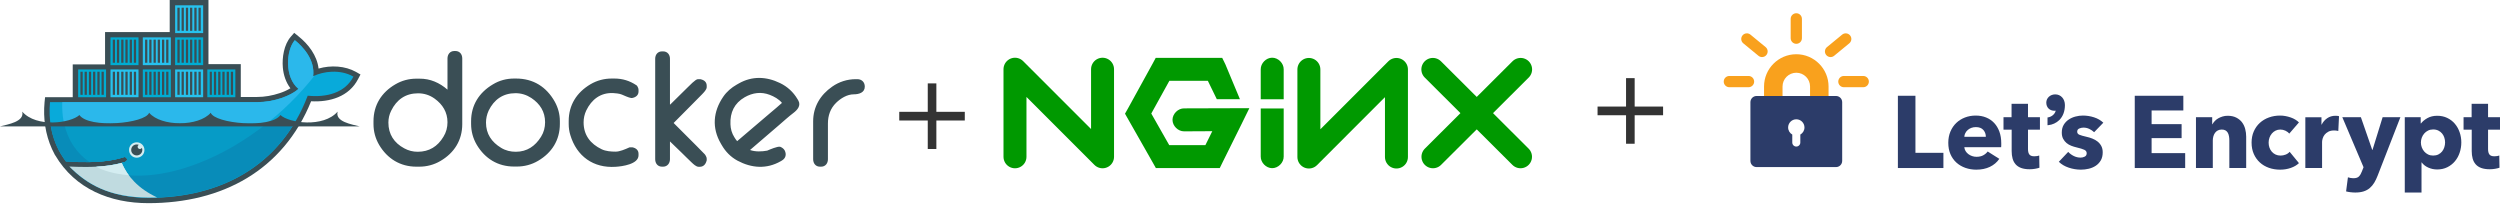
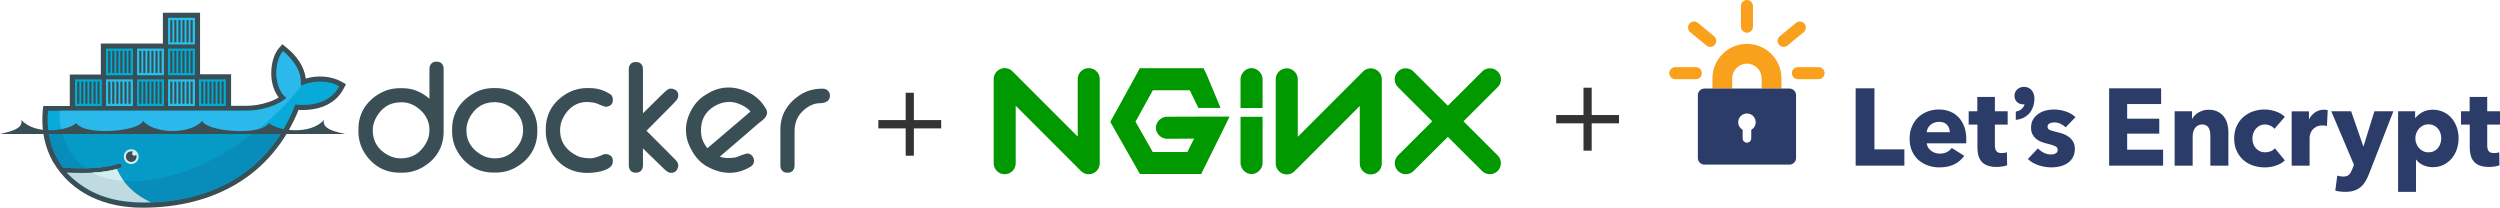
- <svg xmlns="http://www.w3.org/2000/svg" xmlns:xlink="http://www.w3.org/1999/xlink" width="544.239" height="44.227" id="svg2" version="1.1">
+ <svg xmlns="http://www.w3.org/2000/svg" xmlns:xlink="http://www.w3.org/1999/xlink" width="653.355" height="54.279" id="svg2" version="1.1">
  <defs id="defs4" />
-   <g id="layer2" style="display:none" transform="translate(206.9093,1.405032)">
+   <g id="layer2" style="display:none" transform="translate(300.1157,11.45673)">
    <g id="g3910">
      <path id="path3872" d="m 3.795,10.71 156.786,0" style="fill:none;stroke:#000000;stroke-width:1px;stroke-linecap:butt;stroke-linejoin:miter;stroke-opacity:1" />
      <path id="path3872-6" d="m 3.655,35.734 156.786,0" style="fill:none;stroke:#000000;stroke-width:1px;stroke-linecap:butt;stroke-linejoin:miter;stroke-opacity:1" />
      <path id="path3872-6-8" d="m -10.357,23.222 156.786,0" style="fill:none;stroke:#000000;stroke-width:1px;stroke-linecap:butt;stroke-linejoin:miter;stroke-opacity:1" />
    </g>
  </g>
-   <g id="layer1" transform="translate(206.9093,1.405032)">
-     <path style="fill:none;stroke:#009900;stroke-width:5;stroke-linecap:round;stroke-linejoin:round;stroke-miterlimit:4;stroke-opacity:1;stroke-dasharray:none" d="m 14.048,32.728 0,-19.065 19.062,19.065 0,-19.065" id="path2996" />
-     <path style="font-size:medium;font-style:normal;font-variant:normal;font-weight:normal;font-stretch:normal;text-indent:0;text-align:start;text-decoration:none;line-height:normal;letter-spacing:normal;word-spacing:normal;text-transform:none;direction:ltr;block-progression:tb;writing-mode:lr-tb;text-anchor:start;baseline-shift:baseline;color:#000000;fill:#009900;fill-opacity:1;stroke:none;stroke-width:5;marker:none;visibility:visible;display:inline;overflow:visible;enable-background:accumulate;font-family:Sans;-inkscape-font-specification:Sans" d="M 44.688,11.188 44,12.469 38.688,22.125 38,23.344 38.688,24.562 44,33.906 l 0.719,1.281 1.469,0 10.875,0 1.562,0 0.688,-1.406 3.969,-8 1.781,-3.625 -4.031,0 L 50.875,22.188 c -1.321,-0.019 -2.536,1.179 -2.536,2.5 0,1.321 1.215,2.519 2.536,2.5 L 57,27.156 l -1.5,3.031 -7.875,0 -3.906,-6.875 3.938,-7.125 8.377,0 1.953,4.008 5.031,0 -3.172,-7.602 -0.688,-1.406 -1.562,0 -11.408,0 z" id="path2996-0" />
-     <path style="font-size:medium;font-style:normal;font-variant:normal;font-weight:normal;font-stretch:normal;text-indent:0;text-align:start;text-decoration:none;line-height:normal;letter-spacing:normal;word-spacing:normal;text-transform:none;direction:ltr;block-progression:tb;writing-mode:lr-tb;text-anchor:start;baseline-shift:baseline;color:#000000;fill:#009900;fill-opacity:1;stroke:none;stroke-width:5;marker:none;visibility:visible;display:inline;overflow:visible;enable-background:accumulate;font-family:Sans;-inkscape-font-specification:Sans" d="m 70.014,11.156 c -1.309,0.016 -2.485,1.222 -2.469,2.531 l 0,6.515 5,0 0,-6.515 c 0.017,-1.33 -1.201,-2.548 -2.531,-2.531 z" id="path2996-0-5" />
-     <use x="0" y="0" xlink:href="#path2996" id="use3820" transform="matrix(-1,0,0,1,111.139,0.04841623)" width="744.094" height="1052.362" />
-     <g id="g3920" transform="translate(0.1058625,0.3301023)">
+   <g id="layer1" transform="translate(300.1157,11.45673)">
+     <path style="fill:none;stroke:#009900;stroke-width:5.761;stroke-linecap:round;stroke-linejoin:round;stroke-miterlimit:4;stroke-opacity:1;stroke-dasharray:none" d="m -37.548,31.192 0,-21.965 21.962,21.965 0,-21.965" id="path2996" />
+     <path style="font-size:medium;font-style:normal;font-variant:normal;font-weight:normal;font-stretch:normal;text-indent:0;text-align:start;text-decoration:none;line-height:normal;letter-spacing:normal;word-spacing:normal;text-transform:none;direction:ltr;block-progression:tb;writing-mode:lr-tb;text-anchor:start;baseline-shift:baseline;color:#000000;fill:#009900;fill-opacity:1;stroke:none;stroke-width:5;marker:none;visibility:visible;display:inline;overflow:visible;enable-background:accumulate;font-family:Sans;-inkscape-font-specification:Sans" d="m -2.248,6.375 -0.792,1.476 -6.121,11.125 -0.792,1.404 0.792,1.404 6.121,10.765 0.828,1.476 1.692,0 12.529,0 1.8,0 0.792,-1.62 4.572,-9.217 2.052,-4.176 -4.644,0 -11.701,0.036 c -1.522,-0.022 -2.921,1.358 -2.921,2.88 0,1.522 1.4,2.902 2.921,2.88 l 7.057,-0.036 -1.728,3.492 -9.073,0 -4.5,-7.921 4.536,-8.209 9.652,0 2.25,4.617 5.797,0 -3.654,-8.758 -0.792,-1.62 -1.8,0 -13.144,0 z" id="path2996-0" />
+     <path style="font-size:medium;font-style:normal;font-variant:normal;font-weight:normal;font-stretch:normal;text-indent:0;text-align:start;text-decoration:none;line-height:normal;letter-spacing:normal;word-spacing:normal;text-transform:none;direction:ltr;block-progression:tb;writing-mode:lr-tb;text-anchor:start;baseline-shift:baseline;color:#000000;fill:#009900;fill-opacity:1;stroke:none;stroke-width:5;marker:none;visibility:visible;display:inline;overflow:visible;enable-background:accumulate;font-family:Sans;-inkscape-font-specification:Sans" d="m 26.931,6.339 c -1.508,0.019 -2.863,1.408 -2.844,2.916 l 0,7.505 5.761,0 0,-7.505 C 29.867,7.724 28.463,6.32 26.931,6.339 z" id="path2996-0-5" />
+     <use x="0" y="0" xlink:href="#path2996" id="use3820" transform="matrix(-1,0,0,1,20.57964,0.05578101)" width="744.094" height="1052.362" />
+     <g id="g3920" transform="matrix(1.152114,0,0,1.152114,-53.61063,-6.133557)">
      <path id="path2996-1" d="m 104.909,13.374 19.085,19.018" style="fill:none;stroke:#009900;stroke-width:5;stroke-linecap:round;stroke-linejoin:round;stroke-miterlimit:4;stroke-opacity:1;stroke-dasharray:none" />
      <use height="1052.362" width="744.094" transform="matrix(-1,0,0,1,228.9258,0)" id="use3851" xlink:href="#path2996-1" y="0" x="0" />
    </g>
-     <path style="font-size:medium;font-style:normal;font-variant:normal;font-weight:normal;font-stretch:normal;text-indent:0;text-align:start;text-decoration:none;line-height:normal;letter-spacing:normal;word-spacing:normal;text-transform:none;direction:ltr;block-progression:tb;writing-mode:lr-tb;text-anchor:start;baseline-shift:baseline;color:#000000;fill:#009900;fill-opacity:1;stroke:none;stroke-width:5;marker:none;visibility:visible;display:inline;overflow:visible;enable-background:accumulate;font-family:Sans;-inkscape-font-specification:Sans" d="m 70.014,35.204 c -1.309,-0.016 -2.485,-1.222 -2.469,-2.531 l 0,-10.464 5,0 0,10.464 c 0.017,1.33 -1.201,2.548 -2.531,2.531 z" id="path2996-0-5-1" />
-     <g transform="matrix(0.5008936,0,0,0.5008936,167.8732,0.6730849)" id="g3096">
+     <path style="font-size:medium;font-style:normal;font-variant:normal;font-weight:normal;font-stretch:normal;text-indent:0;text-align:start;text-decoration:none;line-height:normal;letter-spacing:normal;word-spacing:normal;text-transform:none;direction:ltr;block-progression:tb;writing-mode:lr-tb;text-anchor:start;baseline-shift:baseline;color:#000000;fill:#009900;fill-opacity:1;stroke:none;stroke-width:5;marker:none;visibility:visible;display:inline;overflow:visible;enable-background:accumulate;font-family:Sans;-inkscape-font-specification:Sans" d="m 26.931,34.045 c -1.508,-0.019 -2.863,-1.408 -2.844,-2.916 l 0,-12.056 5.761,0 0,12.056 c 0.019,1.532 -1.384,2.935 -2.916,2.916 z" id="path2996-0-5-1" />
+     <g transform="matrix(0.6434907,0,0,0.6434907,135.5413,-12.49017)" id="g3096">
      <g id="svg_1">
        <g id="svg_2">
          <g id="svg_3">
            <path style="fill:#2c3c69" id="svg_4" d="m 76.621,68.879 0,-31.407 7.63,0 0,24.797 12.154,0 0,6.609 -19.784,0 0,9.99e-4 z" />
            <path style="fill:#2c3c69" id="svg_5" d="m 121.547,58.099 c 0,0.296 0,0.592 0,0.888 0,0.296 -0.015,0.576 -0.044,0.843 l -16.013,0 c 0.059,0.621 0.244,1.183 0.555,1.686 0.311,0.503 0.71,0.938 1.197,1.309 0.488,0.37 1.035,0.658 1.642,0.864 0.605,0.208 1.234,0.311 1.885,0.311 1.153,0 2.13,-0.214 2.928,-0.643 0.799,-0.429 1.449,-0.983 1.952,-1.664 l 5.057,3.194 c -1.035,1.508 -2.402,2.669 -4.103,3.482 -1.701,0.812 -3.676,1.22 -5.922,1.22 -1.657,0 -3.224,-0.26 -4.702,-0.776 -1.479,-0.518 -2.772,-1.271 -3.882,-2.263 -1.108,-0.99 -1.981,-2.21 -2.617,-3.659 -0.636,-1.449 -0.953,-3.105 -0.953,-4.969 0,-1.803 0.31,-3.438 0.931,-4.901 0.621,-1.463 1.464,-2.706 2.529,-3.726 1.064,-1.021 2.32,-1.812 3.771,-2.374 1.448,-0.561 3.016,-0.843 4.701,-0.843 1.626,0 3.12,0.274 4.48,0.821 1.36,0.547 2.528,1.338 3.505,2.373 0.976,1.035 1.736,2.292 2.284,3.771 0.546,1.478 0.819,3.165 0.819,5.056 z m -6.698,-2.795 c 0,-1.153 -0.362,-2.144 -1.087,-2.972 -0.725,-0.827 -1.812,-1.242 -3.26,-1.242 -0.71,0 -1.36,0.111 -1.952,0.333 -0.592,0.222 -1.108,0.525 -1.553,0.909 -0.443,0.385 -0.798,0.836 -1.064,1.354 -0.266,0.518 -0.414,1.058 -0.443,1.618 l 9.359,0 z" />
            <path style="fill:#2c3c69" id="svg_6" d="m 133.168,52.2 0,8.461 c 0,1.039 0.2,1.817 0.6,2.338 0.398,0.52 1.115,0.778 2.151,0.778 0.354,0 0.731,-0.028 1.131,-0.089 0.399,-0.059 0.731,-0.147 0.998,-0.266 l 0.089,5.323 c -0.503,0.177 -1.139,0.332 -1.907,0.466 -0.77,0.133 -1.538,0.199 -2.307,0.199 -1.479,0 -2.722,-0.186 -3.727,-0.556 C 129.19,68.484 128.384,67.95 127.779,67.252 127.172,66.556 126.736,65.726 126.47,64.762 126.203,63.799 126.071,62.724 126.071,61.538 l 0,-9.338 -3.549,0 0,-5.412 3.504,0 0,-5.811 7.142,0 0,5.811 5.19,0 0,5.412 -5.19,0 z" />
            <path style="fill:#2c3c69" id="svg_7" d="m 161.913,53.308 c -0.592,-0.561 -1.286,-1.034 -2.085,-1.419 -0.798,-0.384 -1.641,-0.577 -2.528,-0.577 -0.681,0 -1.309,0.134 -1.885,0.399 -0.577,0.267 -0.865,0.726 -0.865,1.375 0,0.621 0.317,1.064 0.953,1.331 0.636,0.267 1.664,0.562 3.083,0.887 0.828,0.178 1.664,0.43 2.507,0.755 0.843,0.325 1.604,0.754 2.284,1.286 0.68,0.532 1.227,1.183 1.642,1.952 0.413,0.769 0.621,1.686 0.621,2.75 0,1.391 -0.281,2.565 -0.843,3.526 -0.562,0.961 -1.294,1.737 -2.196,2.329 -0.902,0.592 -1.915,1.02 -3.038,1.286 -1.124,0.267 -2.248,0.399 -3.371,0.399 -1.805,0 -3.571,-0.288 -5.302,-0.865 C 149.161,68.146 147.719,67.295 146.566,66.171 l 4.081,-4.303 c 0.649,0.71 1.448,1.302 2.395,1.774 0.946,0.474 1.952,0.71 3.017,0.71 0.592,0 1.176,-0.141 1.752,-0.422 0.577,-0.28 0.865,-0.776 0.865,-1.485 0,-0.681 -0.354,-1.183 -1.064,-1.509 -0.71,-0.325 -1.818,-0.665 -3.327,-1.021 -0.769,-0.177 -1.538,-0.413 -2.307,-0.709 -0.77,-0.296 -1.457,-0.694 -2.062,-1.198 -0.606,-0.502 -1.102,-1.123 -1.486,-1.863 -0.384,-0.738 -0.576,-1.626 -0.576,-2.661 0,-1.331 0.28,-2.462 0.843,-3.394 0.562,-0.932 1.286,-1.692 2.174,-2.284 0.887,-0.592 1.87,-1.027 2.949,-1.309 1.079,-0.282 2.151,-0.422 3.217,-0.422 1.655,0 3.274,0.26 4.856,0.776 1.582,0.518 2.921,1.294 4.015,2.329 l -3.995,4.128 z" />
            <path style="fill:#2c3c69" id="svg_8" d="m 179.568,68.879 0,-31.407 21.114,0 0,6.388 -13.795,0 0,5.944 13.041,0 0,6.077 -13.041,0 0,6.521 14.594,0 0,6.477 -21.913,0 z" />
            <path style="fill:#2c3c69" id="svg_9" d="m 220.675,68.879 0,-12.066 c 0,-0.621 -0.053,-1.212 -0.155,-1.774 -0.104,-0.562 -0.274,-1.057 -0.511,-1.486 -0.237,-0.428 -0.569,-0.769 -0.998,-1.021 -0.429,-0.25 -0.969,-0.377 -1.619,-0.377 -0.65,0 -1.22,0.127 -1.708,0.377 -0.487,0.252 -0.895,0.6 -1.22,1.043 -0.325,0.443 -0.569,0.954 -0.731,1.53 -0.163,0.577 -0.244,1.176 -0.244,1.797 l 0,11.977 -7.319,0 0,-22.091 7.053,0 0,3.061 0.089,0 c 0.267,-0.473 0.613,-0.938 1.043,-1.396 0.428,-0.459 0.932,-0.851 1.508,-1.176 0.577,-0.325 1.205,-0.592 1.886,-0.799 0.68,-0.206 1.404,-0.311 2.173,-0.311 1.479,0 2.735,0.267 3.771,0.799 1.036,0.532 1.87,1.22 2.507,2.062 0.636,0.843 1.094,1.812 1.375,2.905 0.28,1.095 0.421,2.189 0.421,3.283 l 0,13.662 -7.321,0 0,9.99e-4 z" />
            <path style="fill:#2c3c69" id="svg_10" d="m 246.713,53.929 c -0.415,-0.532 -0.977,-0.96 -1.686,-1.286 -0.71,-0.325 -1.436,-0.488 -2.174,-0.488 -0.77,0 -1.464,0.155 -2.085,0.466 -0.621,0.311 -1.153,0.726 -1.597,1.242 -0.443,0.518 -0.792,1.117 -1.043,1.797 -0.251,0.681 -0.377,1.404 -0.377,2.174 0,0.769 0.118,1.493 0.355,2.173 0.236,0.681 0.583,1.28 1.042,1.797 0.458,0.518 1.005,0.925 1.642,1.22 0.636,0.296 1.353,0.443 2.151,0.443 0.738,0 1.471,-0.14 2.195,-0.421 0.724,-0.281 1.309,-0.688 1.752,-1.22 l 4.037,4.924 c -0.917,0.887 -2.101,1.582 -3.549,2.085 -1.449,0.502 -2.987,0.754 -4.613,0.754 -1.745,0 -3.374,-0.267 -4.887,-0.799 -1.512,-0.532 -2.826,-1.309 -3.941,-2.329 -1.116,-1.02 -1.993,-2.254 -2.633,-3.703 -0.64,-1.449 -0.959,-3.09 -0.959,-4.924 0,-1.804 0.319,-3.431 0.959,-4.88 0.64,-1.448 1.517,-2.684 2.633,-3.704 1.115,-1.021 2.43,-1.804 3.941,-2.351 1.513,-0.547 3.127,-0.821 4.843,-0.821 0.798,0 1.589,0.074 2.373,0.223 0.783,0.147 1.537,0.348 2.262,0.599 0.725,0.251 1.39,0.562 1.996,0.932 0.606,0.37 1.132,0.776 1.575,1.22 l -4.212,4.877 z" />
            <path style="fill:#2c3c69" id="svg_11" d="m 268.032,52.776 c -0.326,-0.089 -0.644,-0.147 -0.954,-0.177 -0.31,-0.03 -0.614,-0.045 -0.909,-0.045 -0.976,0 -1.797,0.178 -2.462,0.531 -0.665,0.354 -1.197,0.781 -1.597,1.283 -0.399,0.501 -0.688,1.047 -0.865,1.637 -0.177,0.59 -0.266,1.105 -0.266,1.548 l 0,11.325 -7.275,0 0,-22.064 7.009,0 0,3.194 0.089,0 c 0.562,-1.132 1.359,-2.055 2.396,-2.77 1.034,-0.715 2.232,-1.072 3.593,-1.072 0.295,0 0.584,0.016 0.865,0.045 0.28,0.029 0.51,0.074 0.688,0.133 L 268.032,52.776 z" />
            <path style="fill:#2c3c69" id="svg_12" d="m 285.122,72.206 c -0.443,1.153 -0.939,2.181 -1.486,3.083 -0.547,0.901 -1.197,1.67 -1.951,2.307 -0.754,0.636 -1.642,1.115 -2.662,1.441 -1.02,0.325 -2.226,0.488 -3.615,0.488 -0.681,0 -1.383,-0.045 -2.106,-0.134 -0.726,-0.089 -1.354,-0.207 -1.886,-0.354 L 272.215,72.916 c 0.354,0.117 0.746,0.214 1.176,0.288 0.428,0.073 0.82,0.11 1.175,0.11 1.124,0 1.937,-0.259 2.44,-0.776 0.502,-0.518 0.931,-1.249 1.286,-2.195 l 0.71,-1.818 -9.227,-21.736 8.073,0 4.924,14.195 0.133,0 4.392,-14.195 7.718,0 -9.893,25.417 z" />
            <path style="fill:#2c3c69" id="svg_13" d="m 321.496,57.745 c 0,1.538 -0.237,3.017 -0.71,4.436 -0.474,1.42 -1.161,2.669 -2.062,3.748 -0.902,1.08 -2.004,1.945 -3.305,2.596 -1.302,0.649 -2.78,0.976 -4.437,0.976 -1.36,0 -2.646,-0.273 -3.859,-0.82 -1.213,-0.547 -2.158,-1.294 -2.839,-2.24 l -0.088,0 0,13.086 -7.275,0 0,-32.739 6.92,0 0,2.706 0.133,0 c 0.681,-0.887 1.619,-1.663 2.817,-2.329 C 307.988,46.5 309.4,46.167 311.027,46.167 c 1.597,0 3.045,0.311 4.347,0.932 1.301,0.621 2.402,1.464 3.305,2.528 0.903,1.064 1.597,2.3 2.085,3.704 0.488,1.405 0.732,2.877 0.732,4.414 z m -7.053,0 c 0,-0.71 -0.11,-1.404 -0.332,-2.085 -0.222,-0.68 -0.548,-1.279 -0.977,-1.797 -0.429,-0.517 -0.969,-0.938 -1.619,-1.264 -0.65,-0.326 -1.404,-0.488 -2.262,-0.488 -0.828,0 -1.568,0.163 -2.218,0.488 -0.651,0.325 -1.206,0.754 -1.664,1.286 -0.459,0.532 -0.813,1.139 -1.064,1.818 -0.252,0.681 -0.377,1.375 -0.377,2.085 0,0.71 0.125,1.405 0.377,2.085 0.251,0.681 0.605,1.286 1.064,1.818 0.458,0.532 1.013,0.962 1.664,1.287 0.649,0.325 1.39,0.487 2.218,0.487 0.857,0 1.611,-0.162 2.262,-0.487 0.651,-0.325 1.19,-0.755 1.619,-1.287 0.429,-0.532 0.755,-1.146 0.977,-1.841 0.221,-0.693 0.332,-1.395 0.332,-2.105 z" />
            <path style="fill:#2c3c69" id="svg_14" d="m 333.118,52.2 0,8.461 c 0,1.039 0.2,1.817 0.6,2.338 0.398,0.52 1.115,0.778 2.151,0.778 0.354,0 0.731,-0.028 1.131,-0.089 0.399,-0.059 0.731,-0.147 0.998,-0.266 l 0.089,5.323 c -0.503,0.177 -1.139,0.332 -1.907,0.466 -0.77,0.133 -1.538,0.199 -2.307,0.199 -1.479,0 -2.722,-0.186 -3.727,-0.556 -1.006,-0.37 -1.812,-0.904 -2.417,-1.602 -0.607,-0.696 -1.043,-1.526 -1.309,-2.49 C 326.153,63.799 326.021,62.724 326.021,61.538 l 0,-9.338 -3.549,0 0,-5.412 3.504,0 0,-5.811 7.142,0 0,5.811 5.19,0 0,5.412 -5.19,0 z" />
          </g>
        </g>
        <path style="fill:#2c3c69" id="svg_15" d="m 145.01,36.87 c -2.183,0 -3.892,1.573 -3.892,3.582 0,2.116 1.439,3.537 3.582,3.537 0.183,0 0.356,-0.017 0.519,-0.05 -0.343,1.566 -1.852,2.69 -3.278,2.915 l -0.29,0.046 0,3.377 0.376,-0.036 c 1.73,-0.165 3.439,-0.951 4.691,-2.157 1.632,-1.573 2.495,-3.844 2.495,-6.568 0,-2.692 -1.768,-4.646 -4.203,-4.646 z" />
      </g>
      <g id="svg_16">
        <path style="fill:#f9a11d" id="svg_17" d="m 46.489,37.568 -8.04,0 0,-4.128 c 0,-3.297 -2.683,-5.979 -5.98,-5.979 -3.297,0 -5.979,2.683 -5.979,5.979 l 0,4.128 -8.04,0 0,-4.128 c 0,-7.73 6.289,-14.02 14.02,-14.02 7.731,0 14.02,6.289 14.02,14.02 l 0,4.128 -0.001,0 z" />
      </g>
      <path style="fill:#2c3c69" id="svg_18" d="m 49.732,37.568 -34.525,0 c -1.474,0 -2.68,1.206 -2.68,2.68 l 0,25.54 c 0,1.474 1.206,2.68 2.68,2.68 l 34.525,0 c 1.474,0 2.68,-1.206 2.68,-2.68 l 0,-25.54 c 0,-1.474 -1.206,-2.68 -2.68,-2.68 z m -15.513,16.769 0,3.461 c 0,0.966 -0.784,1.749 -1.749,1.749 -0.965,0 -1.749,-0.784 -1.749,-1.749 l 0,-3.46 c -1.076,-0.611 -1.803,-1.764 -1.803,-3.09 0,-1.962 1.591,-3.552 3.552,-3.552 1.962,0 3.552,1.591 3.552,3.552 0,1.325 -0.727,2.478 -1.803,3.089 z" />
      <path style="fill:#f9a11d" id="svg_19" d="m 11.707,33.76 -8.331,0 c -1.351,0 -2.446,-1.095 -2.446,-2.446 0,-1.351 1.095,-2.446 2.446,-2.446 l 8.331,0 c 1.351,0 2.446,1.095 2.446,2.446 0,1.351 -1.096,2.446 -2.446,2.446 z" />
      <path style="fill:#f9a11d" id="svg_20" d="m 17.575,20.655 c -0.546,0 -1.097,-0.182 -1.552,-0.557 l -6.59,-5.419 C 8.39,13.821 8.239,12.28 9.098,11.236 9.956,10.193 11.497,10.042 12.541,10.9 l 6.59,5.419 c 1.043,0.858 1.194,2.399 0.335,3.443 -0.483,0.589 -1.184,0.893 -1.891,0.893 z" />
      <path style="fill:#f9a11d" id="svg_21" d="m 32.469,14.895 c -1.351,0 -2.446,-1.095 -2.446,-2.446 l 0,-8.397 c 0,-1.351 1.095,-2.446 2.446,-2.446 1.351,0 2.446,1.095 2.446,2.446 l 0,8.397 c 0,1.351 -1.095,2.446 -2.446,2.446 z" />
      <g id="svg_22">
        <g id="svg_23">
          <path style="fill:#f9a11d" id="svg_24" d="M 47.363,20.655 C 46.656,20.655 45.956,20.351 45.472,19.762 44.614,18.719 44.764,17.177 45.807,16.319 l 6.59,-5.419 c 1.044,-0.858 2.585,-0.707 3.443,0.336 0.858,1.043 0.708,2.585 -0.335,3.443 l -6.59,5.419 C 48.46,20.473 47.91,20.655 47.363,20.655 z" />
        </g>
      </g>
      <path style="fill:#f9a11d" id="svg_25" d="m 61.563,33.76 -8.41,0 c -1.351,0 -2.446,-1.095 -2.446,-2.446 0,-1.351 1.095,-2.446 2.446,-2.446 l 8.41,0 c 1.351,0 2.446,1.095 2.446,2.446 0,1.351 -1.095,2.446 -2.446,2.446 z" />
    </g>
-     <text xml:space="preserve" style="font-size:22.774px;font-style:normal;font-weight:normal;line-height:125%;letter-spacing:0px;word-spacing:0px;fill:#000000;fill-opacity:1;stroke:none;font-family:Sans" x="138.465" y="29.884" id="text3245">
-       <tspan id="tspan3247" x="138.465" y="29.884" style="font-style:normal;font-variant:normal;font-weight:normal;font-stretch:normal;font-family:DejaVu Sans;-inkscape-font-specification:DejaVu Sans;fill:#333333;fill-opacity:1">+</tspan>
+     <text xml:space="preserve" style="font-size:26.238px;font-style:normal;font-weight:normal;line-height:125%;letter-spacing:0px;word-spacing:0px;fill:#000000;fill-opacity:1;stroke:none;font-family:Sans" x="103.795" y="27.916" id="text3245">
+       <tspan id="tspan3247" x="103.795" y="27.916" style="font-style:normal;font-variant:normal;font-weight:normal;font-stretch:normal;fill:#333333;fill-opacity:1;font-family:DejaVu Sans;-inkscape-font-specification:DejaVu Sans">+</tspan>
    </text>
-     <g id="g3593" transform="matrix(0.274875,0,0,0.274875,-206.9093,-1.405032)">
+     <g id="g3593" transform="matrix(0.3166872,0,0,0.3166872,-300.1157,-8.132629)">
      <g id="g3595">
        <path d="m 165.1,50.8 h 25.6 v 26 h 12.9 c 6,0 12.1,-1.1 17.8,-3 2.8,-0.9 5.9,-2.2 8.6,-3.9 -3.6,-4.7 -5.5,-10.6 -6,-16.4 -0.7,-7.9 0.9,-18.2 6.3,-24.4 l 2.7,-3.1 3.2,2.6 c 8.1,6.4 14.9,15.4 16.1,25.7 9.7,-2.8 21.1,-2.2 29.7,2.7 l 3.5,2 -1.9,3.6 c -7.2,14 -22.4,18.4 -37.2,17.6 -22.2,54.7 -70.4,80.7 -128.9,80.7 -30.2,0 -58,-11.2 -73.7,-37.8 l -0.3,-0.4 -2.3,-4.6 C 35.9,106.4 34.1,93.6 35.3,80.8 L 35.7,77 H 57.6 V 51 H 83.2 V 25.4 h 51.2 V 0 h 30.7 v 50.8 z" class="st0" id="outline_8_" style="fill:#3a4e55;fill-rule:evenodd" />
        <g id="body_colors_9_">
          <path id="path3599" d="m 248,60.4 c 1.7,-13.2 -8.3,-23.6 -14.5,-28.6 -7.1,8.2 -8.2,29.6 2.9,38.6 -6.2,5.5 -19.4,10.5 -32.9,10.5 H 39.6 c -1.3,13.9 1.2,26.8 6.8,37.8 l 1.9,3.4 c 1.2,2 2.5,3.9 3.9,5.8 l 0,0 c 6.7,0.4 13,0.6 18.6,0.5 0,0 0,0 0,0 11.2,-0.2 20.3,-1.6 27.2,-3.9 1,-0.4 2.1,0.2 2.5,1.2 0.4,1 -0.2,2.1 -1.2,2.5 -0.9,0.3 -1.9,0.6 -2.9,0.9 0,0 0,0 0,0 -5.4,1.5 -11.3,2.6 -18.8,3 0.4,0 -0.5,0.1 -0.5,0.1 -0.3,0 -0.6,0.1 -0.8,0.1 -3,0.2 -6.2,0.2 -9.4,0.2 -3.6,0 -7.1,-0.1 -11,-0.3 l -0.1,0.1 c 13.7,15.2 35,24.4 61.8,24.4 56.7,0 104.8,-24.9 126.1,-80.9 15.1,1.5 29.6,-2.3 36.2,-15.1 -10.5,-6.1 -24.1,-4.2 -31.9,-0.3 z" class="st1" style="fill:#08aada" />
          <path id="path3601" d="m 248,60.4 c 1.7,-13.2 -8.3,-23.6 -14.5,-28.6 -7.1,8.2 -8.2,29.6 2.9,38.6 -6.2,5.5 -19.4,10.5 -32.9,10.5 H 49.3 c -0.7,21.4 7.3,37.6 21.5,47.4 0,0 0,0 0,0 11.2,-0.2 20.3,-1.6 27.2,-3.9 1,-0.4 2.1,0.2 2.5,1.2 0.4,1 -0.2,2.1 -1.2,2.5 -0.9,0.3 -1.9,0.6 -2.9,0.9 0,0 0,0 0,0 -5.4,1.5 -11.8,2.7 -19.3,3.2 0,0 -0.2,-0.2 -0.2,-0.2 19.3,9.8 47.3,9.8 79.4,-2.4 36,-13.7 69.4,-39.8 92.8,-69.7 -0.4,0.1 -0.7,0.3 -1.1,0.5 z" class="st2" style="fill:#2bb8eb" />
          <path id="path3603" d="m 39.9,97.9 c 1,7.5 3.2,14.5 6.5,20.8 l 1.9,3.4 c 1.2,2 2.5,3.9 3.9,5.8 6.7,0.4 13,0.6 18.7,0.5 11.2,-0.2 20.3,-1.6 27.2,-3.9 1,-0.4 2.1,0.2 2.5,1.2 0.4,1 -0.2,2.1 -1.2,2.5 -0.9,0.3 -1.9,0.6 -2.9,0.9 0,0 0,0 0,0 -5.4,1.5 -11.7,2.6 -19.3,3.1 -0.3,0 -0.7,0 -1,0 -3,0.2 -6.1,0.3 -9.4,0.3 -3.6,0 -7.2,-0.1 -11.2,-0.3 13.7,15.2 35.2,24.4 62,24.4 48.5,0 90.8,-18.3 115.3,-58.6 h -193 z" class="st3" style="fill:#088cb9" />
          <path id="path3605" d="m 50.8,97.9 c 2.9,13.1 9.9,23.4 20,30.4 11.2,-0.2 20.3,-1.6 27.2,-3.9 1,-0.4 2.1,0.2 2.5,1.2 0.4,1 -0.2,2.1 -1.2,2.5 -0.9,0.3 -1.9,0.6 -2.9,0.9 0,0 0,0 0,0 -5.4,1.5 -11.9,2.6 -19.4,3.1 19.3,9.8 47.2,9.7 79.3,-2.5 19.4,-7.4 38.1,-18.4 54.8,-31.7 H 50.8 z" class="st4" style="fill:#069bc6" />
        </g>
        <g id="Containers_9_">
          <path id="path3608" d="m 80.4,56.8 h 1.8 V 75.1 H 80.4 V 56.8 z m -3.3,0 h 1.8 V 75.1 H 77.1 V 56.8 z m -3.4,0 h 1.8 V 75.1 H 73.7 V 56.8 z m -3.3,0 h 1.8 V 75.1 H 70.4 V 56.8 z m -3.4,0 h 1.8 V 75.1 H 67 V 56.8 z m -3.3,0 h 1.8 V 75.1 H 63.7 V 56.8 z M 61.9,55 H 84 V 77 H 61.9 V 55 z" class="st5" style="fill:#00acd2;fill-rule:evenodd" />
          <path id="path3610" d="m 106,31.4 h 1.8 V 49.7 H 106 V 31.4 z m -3.3,0 h 1.8 v 18.3 h -1.8 V 31.4 z m -3.4,0 h 1.8 V 49.7 H 99.3 V 31.4 z m -3.3,0 h 1.8 V 49.7 H 96 V 31.4 z m -3.4,0 h 1.8 V 49.7 H 92.6 V 31.4 z m -3.3,0 h 1.8 V 49.7 H 89.3 V 31.4 z m -1.8,-1.8 h 22.2 v 22 H 87.5 v -22 z" class="st5" style="fill:#00acd2;fill-rule:evenodd" />
          <path id="path3612" d="m 106,56.8 h 1.8 V 75.1 H 106 V 56.8 z m -3.3,0 h 1.8 v 18.3 h -1.8 V 56.8 z m -3.4,0 h 1.8 V 75.1 H 99.3 V 56.8 z m -3.3,0 h 1.8 V 75.1 H 96 V 56.8 z m -3.4,0 h 1.8 V 75.1 H 92.6 V 56.8 z m -3.3,0 h 1.8 V 75.1 H 89.3 V 56.8 z M 87.5,55 h 22.2 V 77 H 87.5 V 55 z" class="st6" style="fill:#26c2ee;fill-rule:evenodd" />
          <path id="path3614" d="m 131.6,56.8 h 1.8 v 18.3 h -1.8 V 56.8 z m -3.3,0 h 1.8 v 18.3 h -1.8 V 56.8 z m -3.4,0 h 1.8 v 18.3 h -1.8 V 56.8 z m -3.3,0 h 1.8 v 18.3 h -1.8 V 56.8 z m -3.4,0 h 1.8 v 18.3 h -1.8 V 56.8 z m -3.3,0 h 1.8 v 18.3 h -1.8 V 56.8 z M 113.1,55 h 22.2 V 77 H 113.1 V 55 z" class="st5" style="fill:#00acd2;fill-rule:evenodd" />
          <path id="path3616" d="m 131.6,31.4 h 1.8 v 18.3 h -1.8 V 31.4 z m -3.3,0 h 1.8 v 18.3 h -1.8 V 31.4 z m -3.4,0 h 1.8 v 18.3 h -1.8 V 31.4 z m -3.3,0 h 1.8 v 18.3 h -1.8 V 31.4 z m -3.4,0 h 1.8 v 18.3 h -1.8 V 31.4 z m -3.3,0 h 1.8 v 18.3 h -1.8 V 31.4 z m -1.8,-1.8 h 22.2 v 22 h -22.2 v -22 z" class="st6" style="fill:#26c2ee;fill-rule:evenodd" />
          <path id="path3618" d="m 157.2,56.8 h 1.8 v 18.3 h -1.8 V 56.8 z m -3.3,0 h 1.8 v 18.3 h -1.8 V 56.8 z m -3.4,0 h 1.8 v 18.3 h -1.8 V 56.8 z m -3.3,0 h 1.8 v 18.3 h -1.8 V 56.8 z m -3.4,0 h 1.8 v 18.3 h -1.8 V 56.8 z m -3.3,0 h 1.8 v 18.3 h -1.8 V 56.8 z M 138.7,55 h 22.2 V 77 H 138.7 V 55 z" class="st6" style="fill:#26c2ee;fill-rule:evenodd" />
          <path id="path3620" d="m 157.2,31.4 h 1.8 v 18.3 h -1.8 V 31.4 z m -3.3,0 h 1.8 v 18.3 h -1.8 V 31.4 z m -3.4,0 h 1.8 v 18.3 h -1.8 V 31.4 z m -3.3,0 h 1.8 v 18.3 h -1.8 V 31.4 z m -3.4,0 h 1.8 v 18.3 h -1.8 V 31.4 z m -3.3,0 h 1.8 v 18.3 h -1.8 V 31.4 z m -1.8,-1.8 h 22.2 v 22 h -22.2 v -22 z" class="st5" style="fill:#00acd2;fill-rule:evenodd" />
          <path id="path3622" d="m 157.2,6.1 h 1.8 v 18.3 h -1.8 V 6.1 z m -3.3,0 h 1.8 v 18.3 h -1.8 V 6.1 z m -3.4,0 h 1.8 v 18.3 h -1.8 V 6.1 z m -3.3,0 h 1.8 v 18.3 h -1.8 V 6.1 z m -3.4,0 h 1.8 v 18.3 h -1.8 V 6.1 z m -3.3,0 h 1.8 v 18.3 h -1.8 V 6.1 z m -1.8,-1.9 h 22.2 v 22 h -22.2 v -22 z" class="st6" style="fill:#26c2ee;fill-rule:evenodd" />
          <path id="path3624" d="m 182.8,56.8 h 1.8 v 18.3 h -1.8 V 56.8 z m -3.3,0 h 1.8 v 18.3 h -1.8 V 56.8 z m -3.4,0 h 1.8 v 18.3 h -1.8 V 56.8 z m -3.3,0 h 1.8 v 18.3 h -1.8 V 56.8 z m -3.4,0 h 1.8 v 18.3 h -1.8 V 56.8 z m -3.3,0 h 1.7 v 18.3 h -1.7 V 56.8 z M 164.2,55 h 22.2 V 77 H 164.2 V 55 z" class="st5" style="fill:#00acd2;fill-rule:evenodd" />
        </g>
        <path id="path3626" d="m 108.3,112.7 c 3.4,0 6.1,2.7 6.1,6.1 0,3.4 -2.7,6.1 -6.1,6.1 -3.4,0 -6.1,-2.7 -6.1,-6.1 -0.1,-3.4 2.7,-6.1 6.1,-6.1" class="st7" style="fill:#d4edf1;fill-rule:evenodd" />
        <path id="path3628" d="m 108.3,114.4 c 0.6,0 1.1,0.1 1.6,0.3 -0.5,0.3 -0.9,0.9 -0.9,1.5 0,1 0.8,1.8 1.8,1.8 0.7,0 1.3,-0.4 1.6,-0.9 0.2,0.5 0.3,1.1 0.3,1.7 0,2.4 -2,4.3 -4.4,4.3 -2.4,0 -4.4,-1.9 -4.4,-4.3 0,-2.5 1.9,-4.4 4.4,-4.4" class="st0" style="fill:#3a4e55;fill-rule:evenodd" />
        <path id="path3630" d="m 0,100.1 h 134.1 16.6 134.1 c -6.2,-1.6 -19.6,-3.7 -17.4,-11.7 -11.3,12.9 -38.5,9.1 -45.3,2.7 -7.6,11 -52.1,6.8 -55.2,-1.8 -9.6,11.1 -39.3,11.1 -48.8,0 -3.1,8.6 -47.6,12.7 -55.2,1.8 -6.9,6.4 -34,10.2 -45.3,-2.7 2,8 -11.4,10.1 -17.6,11.7" class="st0" style="fill:#3a4e55;fill-rule:evenodd" />
        <path id="path3632" d="M 124.5,156.4 C 109.3,149.3 101,139.6 96.4,129 c -5.6,1.6 -12.4,2.6 -20.3,3 -3,0.2 -6.1,0.2 -9.3,0.2 -3.8,0 -7.7,-0.1 -11.9,-0.3 13.9,13.8 31,24.4 62.7,24.6 2.3,0 4.6,0 6.9,-0.1 z" class="st8" style="fill:#c0dbe0" />
        <path id="path3634" d="m 102,138.8 c -2.1,-2.8 -4.1,-6.4 -5.6,-9.8 -5.6,1.6 -12.4,2.6 -20.3,3 5.5,3 13.2,5.6 25.9,6.8 z" class="st9" style="fill:#d4edf1" />
      </g>
      <path id="path3636" d="m 583.8,111.8 c 8.8,-7.4 17.5,-14.9 26.3,-22.4 3,-2.6 6.3,-5.2 9.2,-7.9 -2.4,-3 -6.3,-5.1 -9.7,-6.4 -6.8,-2.6 -13.5,-1.7 -19.8,1.9 -8.2,4.7 -11.7,12.1 -11.3,21.4 0.1,3.6 1.1,7.2 3.1,10.3 0.6,1.1 1.4,2.1 2.2,3.1 m 10.2,7 c 4.3,1.5 9.2,1.3 13.6,0.5 2.3,-1 8,-3.4 10.1,-3.1 l 0.3,0.1 0.3,0.1 c 1.3,0.6 2.5,1.5 3.2,2.8 1.5,3.1 0.8,6.1 -2.2,7.9 l -1,0.6 c -11.2,6.4 -23.1,5.5 -34.3,-0.5 -5.3,-2.9 -9.4,-7.1 -12.4,-12.3 l -0.7,-1.2 c -7.2,-12.3 -6.2,-25.3 1.9,-37.1 2.8,-4.1 6.5,-7.2 10.7,-9.6 l 1.6,-0.9 c 10.5,-6 21.8,-5.6 32.7,-0.3 5.8,2.8 10.5,7.1 13.8,12.7 l 0.6,1 c 2.4,4.1 -0.7,7.6 -3.9,10 -3.7,2.8 -7.4,6.2 -10.9,9.2 -7.8,6.7 -15.6,13.4 -23.4,20.1 z m 83.8,-56.1 h 1.2 c 3.5,0 5.9,2.4 5.9,5.9 0,4.8 -4.7,6.1 -8.7,6.1 -5.3,0 -10.4,3.2 -14,6.7 -4.6,4.5 -6.5,10.2 -6.5,16.4 v 28.3 c 0,3.3 -2,5.9 -5.4,5.9 h -0.9 c -3.4,0 -5.4,-2.6 -5.4,-5.9 v -30 c 0,-11.5 5.6,-20.9 15.1,-27.5 5.4,-3.8 11.9,-5.9 18.7,-5.9 z m -147,20.1 c 4.6,-4.6 9.2,-9.1 13.8,-13.6 1.3,-1.2 6.2,-6.5 8.1,-6.5 h 2.1 l 0.2,0.1 c 2.7,0.6 4.7,2.2 4.7,5.1 V 69 c 0,2 -2.3,4.2 -3.6,5.6 -2.7,2.8 -5.6,5.6 -8.3,8.4 l -14.3,14.4 c 6.1,6.1 12.3,12.2 18.4,18.4 1.7,1.7 3.4,3.4 5,5.1 0.6,0.6 1.5,1.4 1.9,2.2 0.5,0.8 0.9,1.7 0.9,2.7 v 1.2 l -0.1,0.3 c -0.7,2.7 -2.4,4.8 -5.4,4.8 h -0.9 c -2,0 -4.2,-2.2 -5.5,-3.4 -2.8,-2.6 -5.4,-5.3 -8.1,-7.9 l -9.1,-8.8 v 14.1 c 0,3.2 -2.1,5.9 -5.4,5.9 h -0.9 c -3.4,0 -5.4,-2.6 -5.4,-5.9 V 46.5 c 0,-3.2 2,-5.8 5.4,-5.8 h 0.9 c 3.4,0 5.4,2.6 5.4,5.8 v 36.3 z m -38.3,-7.9 c -1.8,-0.8 -5.1,-1.1 -7,-1.2 -9.9,-0.4 -17,5.1 -21.2,13.8 -1.4,3 -2.1,6.1 -2.1,9.4 0,10 5.3,17 14.3,21.3 3.3,1.6 7.5,1.9 11.1,1.9 3.2,0 7.6,-1.9 10.5,-3.2 l 0.5,-0.2 h 2.2 l 0.2,0 c 2.7,0.6 4.7,2.2 4.7,5.1 v 1.2 c 0,7.1 -13.1,8.8 -18.1,9.1 -17.7,1.2 -30.9,-8.4 -35.9,-25.1 -0.9,-2.9 -1.3,-5.8 -1.3,-8.8 v -2.3 c 0,-12.7 6.3,-22.7 17.3,-29.2 5.1,-3 10.8,-4.5 16.7,-4.5 h 2.3 c 6.3,0 12.1,1.8 17.3,5.3 l 0.4,0.3 0.3,0.4 c 0.6,0.9 1,2 1,3.1 v 1.2 c 0,3 -2.3,4.6 -5,5.1 l -0.2,0 h -0.7 c -1.7,-0.2 -5.7,-2 -7.3,-2.7 z M 384.9,97.1 c 0,8.9 4.4,15.4 12,20 3.6,2.2 7.5,3.1 11.6,3.1 8.9,0 15.4,-4.5 20,-11.9 2.2,-3.5 3.2,-7.4 3.2,-11.5 0,-8.3 -4,-14.6 -10.9,-19.2 -3.8,-2.5 -8,-3.8 -12.5,-3.8 -9.9,0 -17,5 -21.3,13.8 -1.4,3.1 -2.1,6.2 -2.1,9.5 z m 22.2,-34.9 h 1.6 c 13.7,0 24.1,6.6 30.7,18.4 2.6,4.7 4,9.9 4,15.3 v 2.3 c 0,12.7 -6.3,22.8 -17.3,29.2 -5.1,3 -10.8,4.5 -16.7,4.5 h -2.3 c -12.8,0 -23,-6.3 -29.5,-17.2 -3,-5.1 -4.5,-10.7 -4.5,-16.5 V 96 c 0,-12.7 6.3,-22.7 17.3,-29.2 5.1,-3.1 10.8,-4.6 16.7,-4.6 z m -99.5,34.9 c 0,9.2 4.5,16.1 12.6,20.4 3.3,1.8 6.8,2.7 10.6,2.7 9.1,0 15.8,-4.2 20.4,-11.9 2.2,-3.5 3.2,-7.4 3.2,-11.5 0,-7.9 -3.8,-14.1 -10.2,-18.7 -3.9,-2.8 -8.3,-4.2 -13.1,-4.2 -9.9,0 -17,5 -21.3,13.8 -1.5,3 -2.2,6.1 -2.2,9.4 z M 354.4,71 V 46.3 c 0,-3.2 2,-5.9 5.4,-5.9 h 0.9 c 3.4,0 5.4,2.6 5.4,5.9 v 52 c 0,12.7 -6.3,22.8 -17.3,29.2 -5.1,3 -10.8,4.5 -16.7,4.5 h -2.3 c -12.8,0 -23,-6.3 -29.5,-17.2 -3,-5.1 -4.5,-10.7 -4.5,-16.5 V 96 c 0,-12.7 6.3,-22.8 17.3,-29.2 5.1,-3 10.7,-4.5 16.7,-4.5 h 2.3 c 8.7,-0.1 16.1,3.3 22.3,8.7 z" class="st0" style="fill:#3a4e55;fill-rule:evenodd" />
    </g>
-     <text xml:space="preserve" style="font-size:22.774px;font-style:normal;font-weight:normal;line-height:125%;letter-spacing:0px;word-spacing:0px;fill:#000000;fill-opacity:1;stroke:none;font-family:Sans" x="-13.549" y="31.03" id="text3245-3">
-       <tspan id="tspan3247-6" x="-13.549" y="31.03" style="font-style:normal;font-variant:normal;font-weight:normal;font-stretch:normal;font-family:DejaVu Sans;-inkscape-font-specification:DejaVu Sans;fill:#333333;fill-opacity:1">+</tspan>
+     <text xml:space="preserve" style="font-size:26.238px;font-style:normal;font-weight:normal;line-height:125%;letter-spacing:0px;word-spacing:0px;fill:#000000;fill-opacity:1;stroke:none;font-family:Sans" x="-73.343" y="29.236" id="text3245-3">
+       <tspan id="tspan3247-6" x="-73.343" y="29.236" style="font-style:normal;font-variant:normal;font-weight:normal;font-stretch:normal;fill:#333333;fill-opacity:1;font-family:DejaVu Sans;-inkscape-font-specification:DejaVu Sans">+</tspan>
    </text>
  </g>
  <style id="style3591" type="text/css">
	.st0{fill-rule:evenodd;clip-rule:evenodd;fill:#3A4E55;}
	.st1{fill:#08AADA;}
	.st2{fill:#2BB8EB;}
	.st3{fill:#088CB9;}
	.st4{fill:#069BC6;}
	.st5{fill-rule:evenodd;clip-rule:evenodd;fill:#00ACD2;}
	.st6{fill-rule:evenodd;clip-rule:evenodd;fill:#26C2EE;}
	.st7{fill-rule:evenodd;clip-rule:evenodd;fill:#D4EDF1;}
	.st8{fill:#C0DBE0;}
	.st9{fill:#D4EDF1;}
</style>
</svg>
